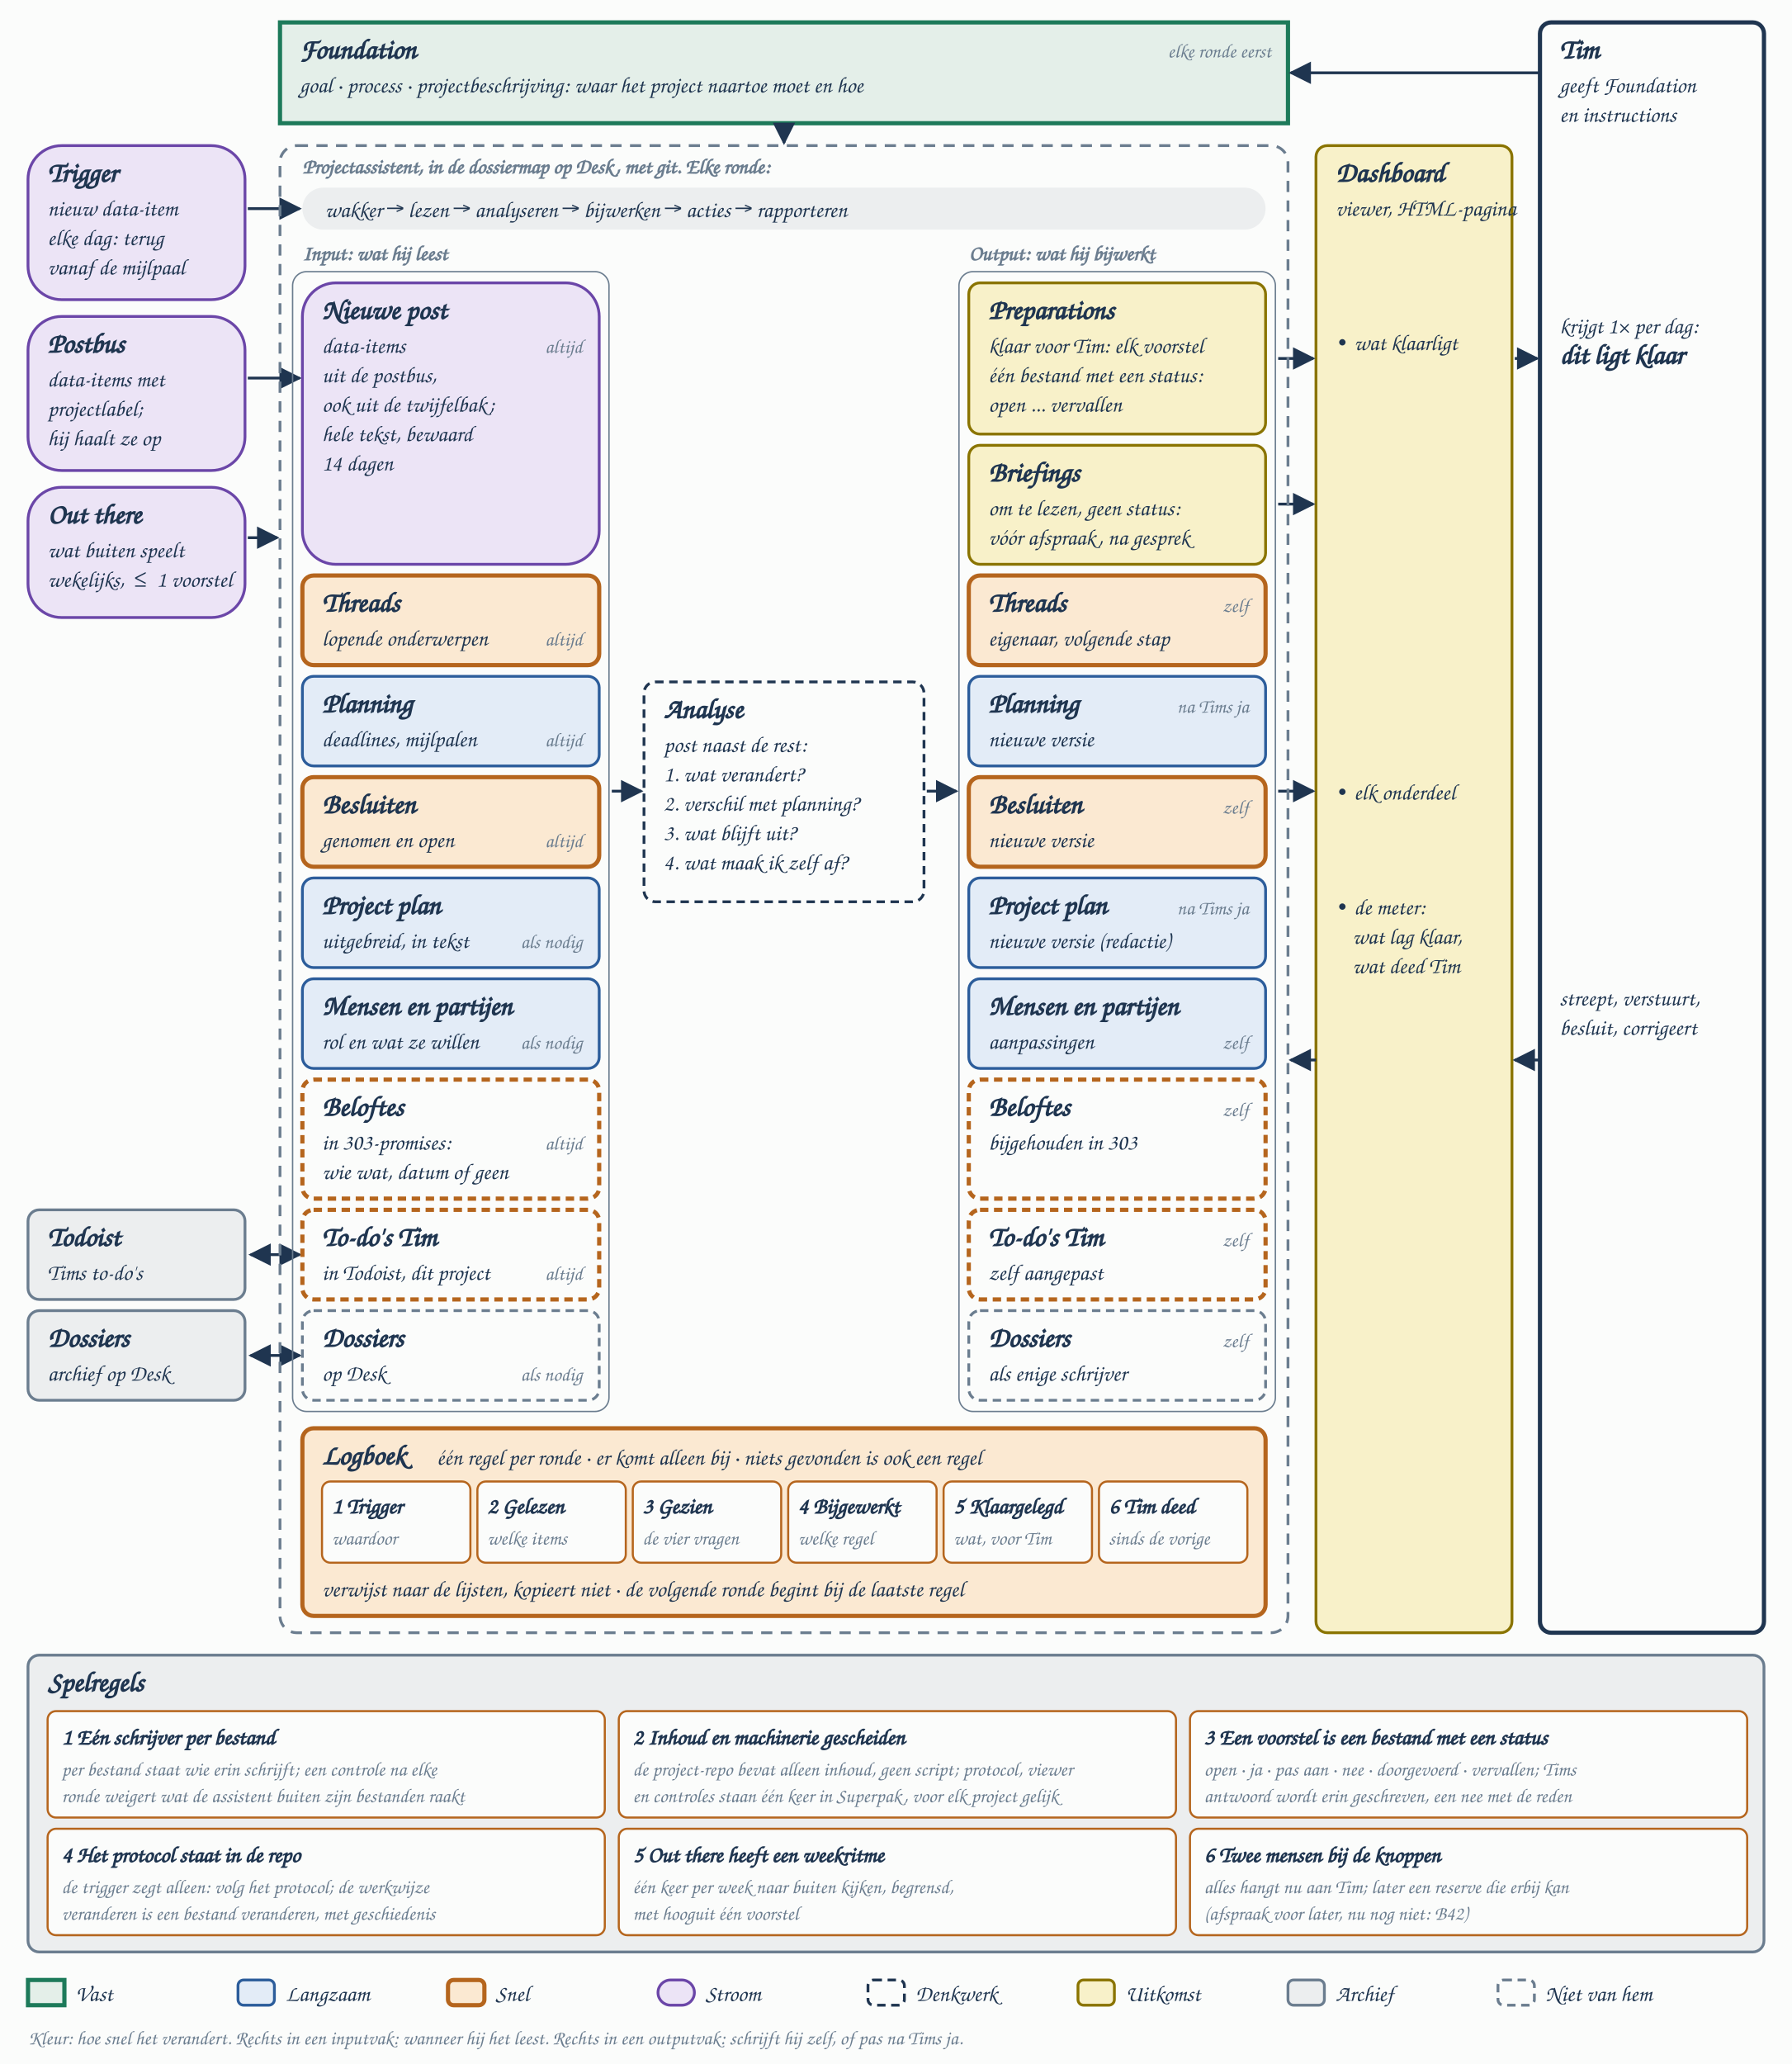
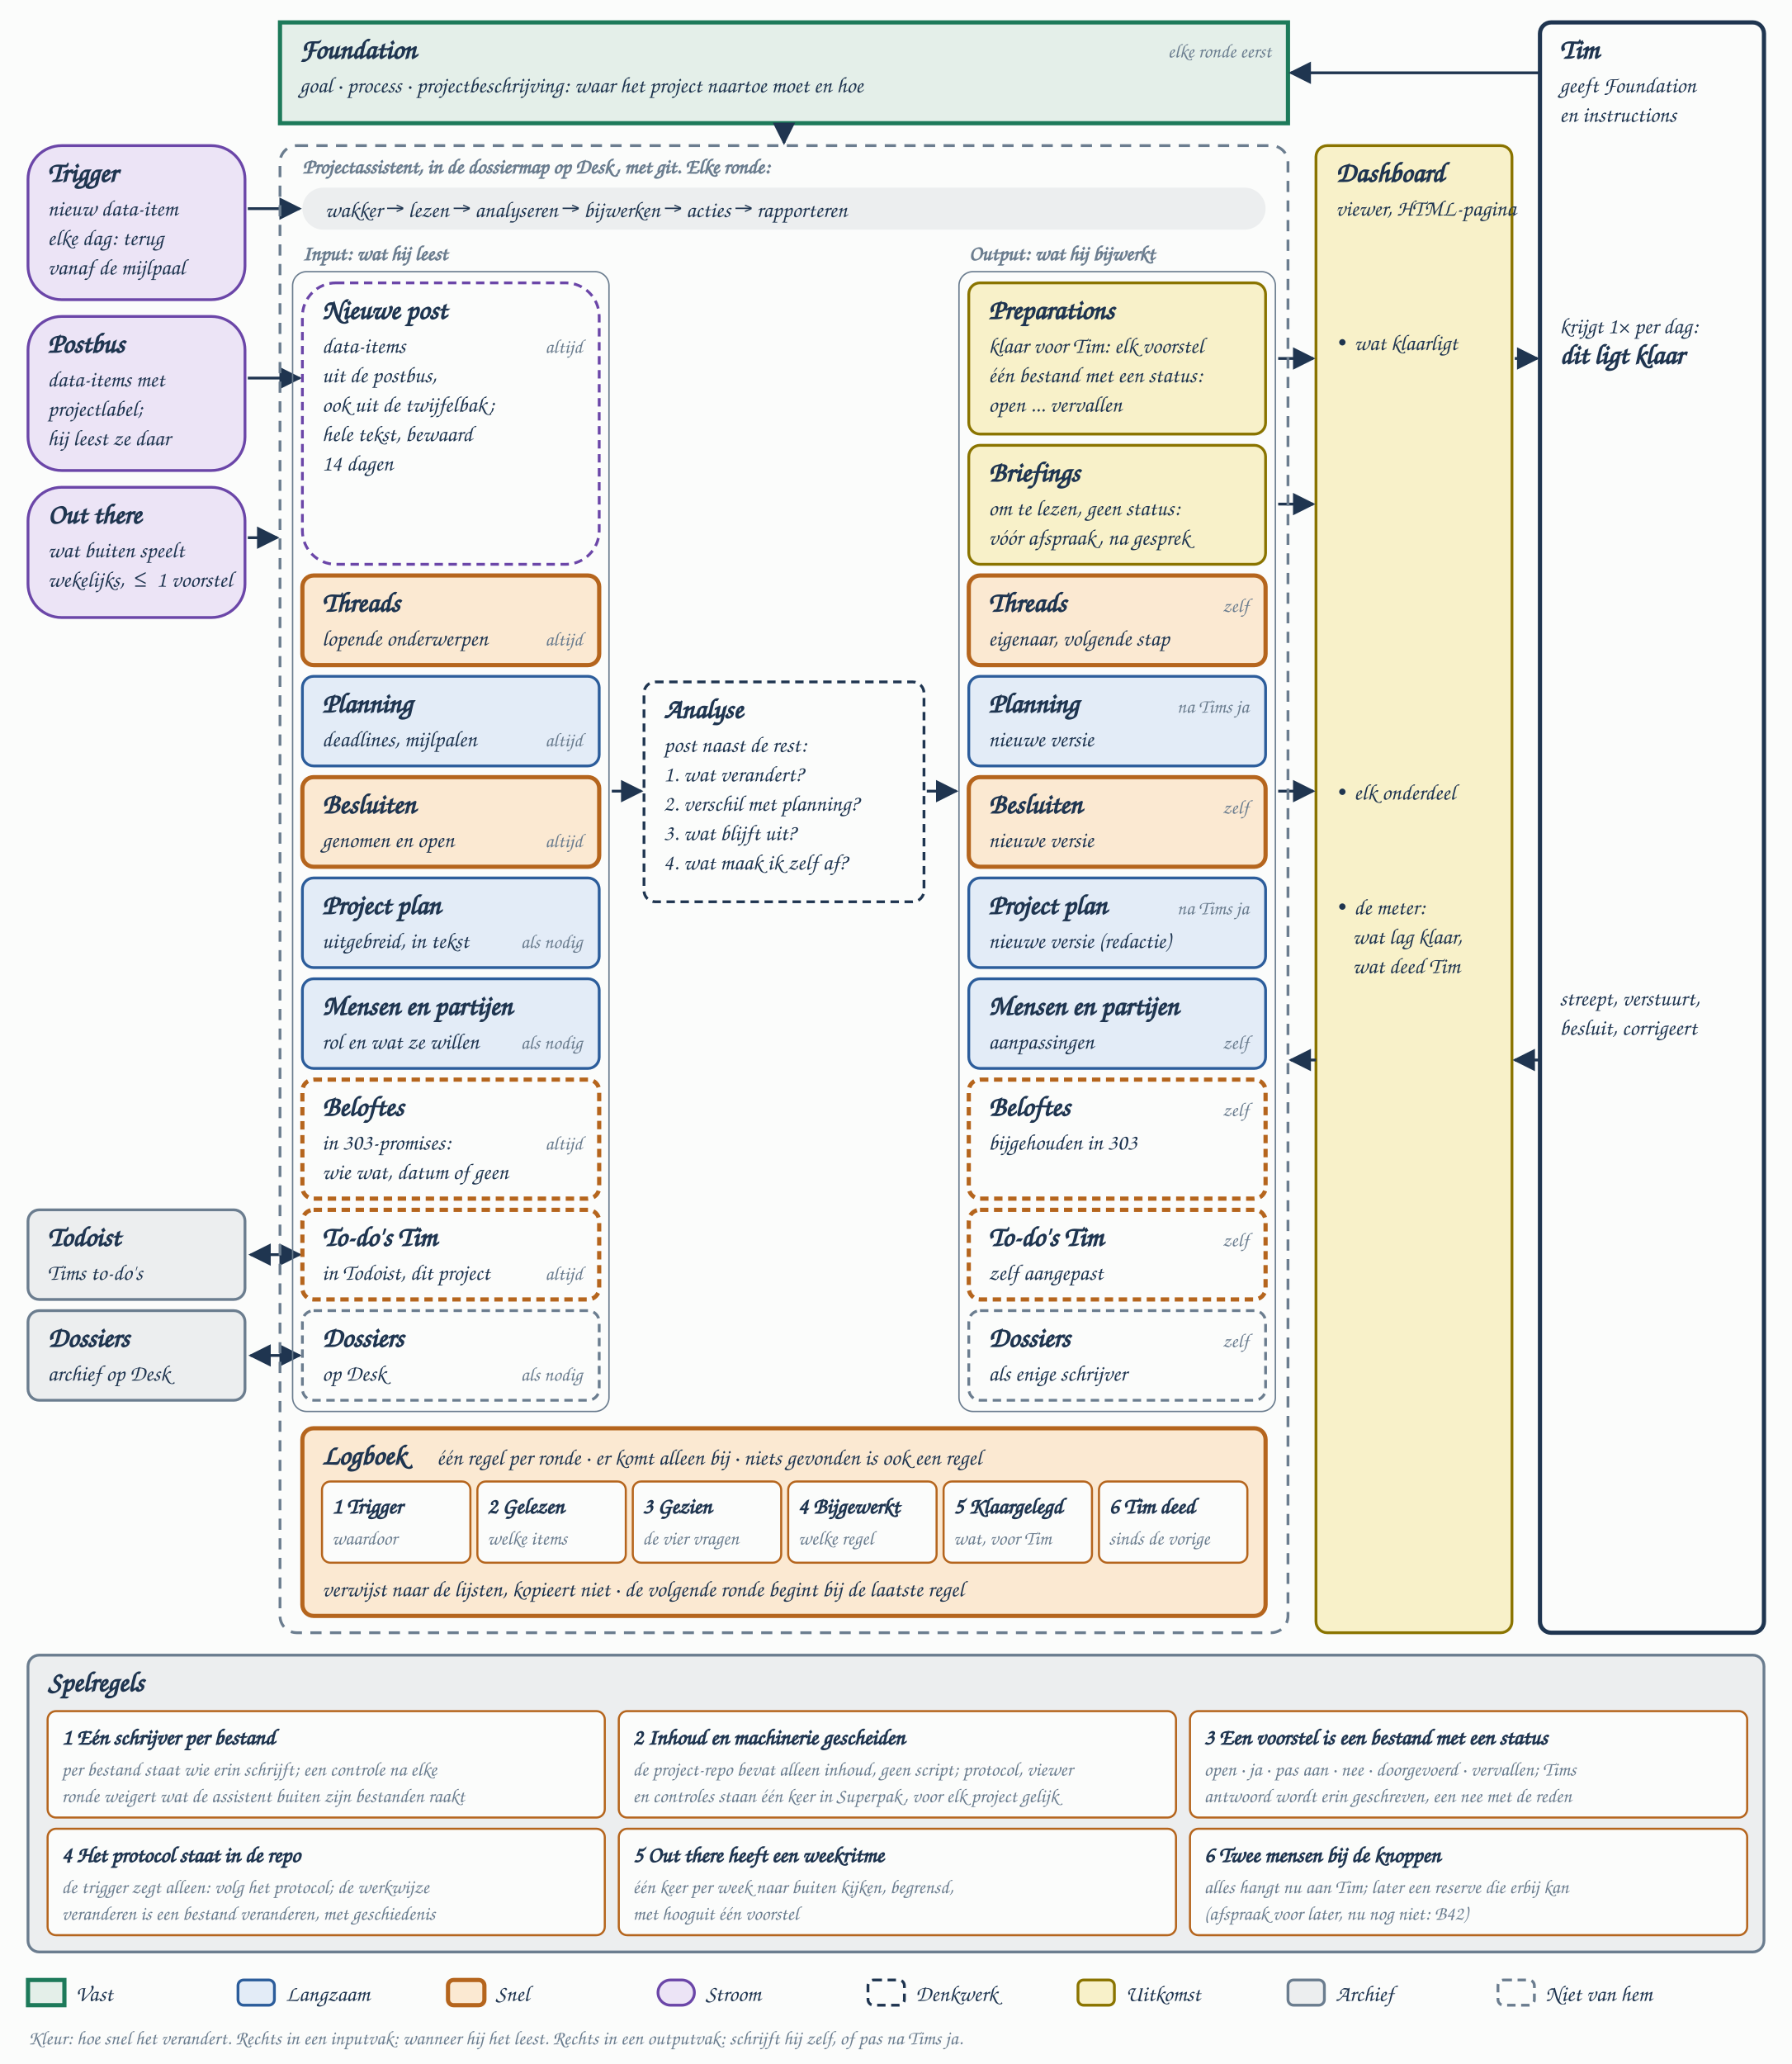
<svg xmlns="http://www.w3.org/2000/svg" width="1280" height="1474" viewBox="0 0 1280 1474" role="img" aria-label="Containertekening van de projectassistent">
  <style>text{fill:#1f3550;font-family:"Kalam","Comic Sans MS","Chalkboard SE",cursive}
.lbl{font-weight:700;font-size:20px}.sm{font-size:16px}.xs{font-size:14px;fill:#6b7d8f}
.clbl{font-size:15px;font-weight:700;fill:#6b7d8f}
.vak{font-size:16px;font-weight:700}
.cel{fill:#fbfcfb;stroke:#b5651d;stroke-width:1.5}
.b{stroke-width:2}
.vast{fill:#e4efe9;stroke:#1d7a5a;stroke-width:3}
.slow{fill:#e3ecf7;stroke:#2c5d9b}
.fast{fill:#fbe9d2;stroke:#b5651d;stroke-width:3}
.flow{fill:#ece4f6;stroke:#6b46a8}
.think{fill:#fbfcfb;stroke:#1f3550;stroke-dasharray:6 4}
.out{fill:#f8f1c9;stroke:#8a7400}
.arch{fill:#eceeef;stroke:#6b7d8f}
.ext{fill:none;stroke-dasharray:6 4}
.tim{fill:#fbfcfb;stroke:#1f3550;stroke-width:3}
.loop{fill:#eceeef}
.group{fill:none;stroke:#6b7d8f;stroke-width:1}
.container{fill:none;stroke:#6b7d8f;stroke-width:2;stroke-dasharray:8 6}
.arrow{stroke:#1f3550;stroke-width:2;fill:none;marker-end:url(#pijl)}.both{marker-start:url(#pijl)}.tip{fill:#1f3550}</style>
  <rect width="1280" height="1474" fill="#fbfcfb" />
  <defs>
    <marker id="pijl" viewBox="0 0 10 10" refX="9" refY="5" markerWidth="8" markerHeight="8" orient="auto-start-reverse">
      <path d="M0,0 L10,5 L0,10 z" class="tip" />
    </marker>
  </defs>
  <rect class="b vast" x="200" y="16" width="720" height="72" rx="0" />
  <text class="lbl" x="214" y="42">Foundation</text>
  <text class="sm" x="214" y="66">goal · process · projectbeschrijving: waar het project naartoe moet en hoe</text>
  <text class="xs" text-anchor="end" x="908" y="41">elke ronde eerst</text>
  <path class="arrow" d="M560,88 L560,102" />
  <rect class="b out" x="940" y="104" width="140" height="1062" rx="8" />
  <text class="lbl" x="954" y="130">Dashboard</text>
  <text class="sm" x="954" y="154">viewer, HTML-pagina</text>
  <text class="sm" x="954" y="250">• wat klaarligt</text>
  <text class="sm" x="954" y="571">• elk onderdeel</text>
  <text class="sm" x="954" y="653">• de meter:</text>
  <text class="sm" x="966" y="674">wat lag klaar,</text>
  <text class="sm" x="966" y="695">wat deed Tim</text>
  <path class="arrow" d="M913,256 L938,256" />
  <path class="arrow" d="M913,360 L938,360" />
  <path class="arrow" d="M913,565 L938,565" />
  <rect class="b tim" x="1100" y="16" width="160" height="1150" rx="8" />
  <text class="lbl" x="1114" y="42">Tim</text>
  <text class="sm" x="1114" y="66">geeft Foundation</text>
  <text class="sm" x="1114" y="87">en instructions</text>
  <path class="arrow" d="M1100,52 L922,52" />
  <text class="sm" x="1114" y="238">krijgt 1× per dag:</text>
  <text class="lbl" x="1114" y="260">dit ligt klaar</text>
  <path class="arrow" d="M1082,256 L1098,256" />
  <text class="sm" x="1114" y="718">streept, verstuurt,</text>
  <text class="sm" x="1114" y="739">besluit, corrigeert</text>
  <path class="arrow" d="M1100,757 L1082,757" />
  <path class="arrow" d="M940,757 L922,757" />
  <rect class="b flow" x="20" y="104" width="155" height="110" rx="24" />
  <text class="lbl" x="34" y="130">Trigger</text>
  <text class="sm" x="34" y="154">nieuw data-item</text>
  <text class="sm" x="34" y="175">elke dag: terug</text>
  <text class="sm" x="34" y="196">vanaf de mijlpaal</text>
  <path class="arrow" d="M177,149 L214,149" />
  <rect class="b flow" x="20" y="226" width="155" height="110" rx="24" />
  <text class="lbl" x="34" y="252">Postbus</text>
  <text class="sm" x="34" y="276">data-items met</text>
  <text class="sm" x="34" y="297">projectlabel;</text>
-   <text class="sm" x="34" y="318">hij haalt ze op</text>
+   <text class="sm" x="34" y="318">hij leest ze daar</text>
  <path class="arrow" d="M177,270 L214,270" />
  <rect class="b flow" x="20" y="348" width="155" height="93" rx="24" />
  <text class="lbl" x="34" y="374">Out there</text>
  <text class="sm" x="34" y="398">wat buiten speelt</text>
  <text class="sm" x="34" y="419">wekelijks, ≤ 1 voorstel</text>
  <path class="arrow" d="M177,384 L198,384" />
  <rect class="b arch" x="20" y="864" width="155" height="64" rx="8" />
  <text class="lbl" x="34" y="890">Todoist</text>
  <text class="sm" x="34" y="914">Tims to-do's</text>
  <path class="arrow both" d="M179,896 L214,896" />
  <rect class="b arch" x="20" y="936" width="155" height="64" rx="8" />
  <text class="lbl" x="34" y="962">Dossiers</text>
  <text class="sm" x="34" y="986">archief op Desk</text>
  <path class="arrow both" d="M179,968 L214,968" />
  <rect class="container" x="200" y="104" width="720" height="1062" rx="12" />
  <text class="clbl" x="216" y="124">Projectassistent, in de dossiermap op Desk, met git. Elke ronde:</text>
  <rect class="loop" x="216" y="134" width="688" height="30" rx="15" />
  <text class="sm" x="232" y="155">wakker → lezen → analyseren → bijwerken → acties → rapporteren</text>
  <text class="clbl" x="216" y="186">Input: wat hij leest</text>
  <text class="clbl" x="692" y="186">Output: wat hij bijwerkt</text>
  <rect class="group" x="209" y="194" width="226" height="814" rx="10" />
  <rect class="group" x="685" y="194" width="226" height="814" rx="10" />
  <rect class="b fast" x="216" y="411" width="212" height="64" rx="8" />
  <text class="lbl" x="230" y="437">Threads</text>
  <text class="sm" x="230" y="461">lopende onderwerpen</text>
  <text class="xs" text-anchor="end" x="416" y="461">altijd</text>
  <rect class="b fast" x="692" y="411" width="212" height="64" rx="8" />
  <text class="lbl" x="706" y="437">Threads</text>
  <text class="xs" text-anchor="end" x="892" y="437">zelf</text>
  <text class="sm" x="706" y="461">eigenaar, volgende stap</text>
  <rect class="b slow" x="216" y="483" width="212" height="64" rx="8" />
  <text class="lbl" x="230" y="509">Planning</text>
  <text class="sm" x="230" y="533">deadlines, mijlpalen</text>
  <text class="xs" text-anchor="end" x="416" y="533">altijd</text>
  <rect class="b slow" x="692" y="483" width="212" height="64" rx="8" />
  <text class="lbl" x="706" y="509">Planning</text>
  <text class="xs" text-anchor="end" x="892" y="509">na Tims ja</text>
  <text class="sm" x="706" y="533">nieuwe versie</text>
  <rect class="b fast" x="216" y="555" width="212" height="64" rx="8" />
  <text class="lbl" x="230" y="581">Besluiten</text>
  <text class="sm" x="230" y="605">genomen en open</text>
  <text class="xs" text-anchor="end" x="416" y="605">altijd</text>
  <rect class="b fast" x="692" y="555" width="212" height="64" rx="8" />
  <text class="lbl" x="706" y="581">Besluiten</text>
  <text class="xs" text-anchor="end" x="892" y="581">zelf</text>
  <text class="sm" x="706" y="605">nieuwe versie</text>
  <rect class="b slow" x="216" y="627" width="212" height="64" rx="8" />
  <text class="lbl" x="230" y="653">Project plan</text>
  <text class="sm" x="230" y="677">uitgebreid, in tekst</text>
  <text class="xs" text-anchor="end" x="416" y="677">als nodig</text>
  <rect class="b slow" x="692" y="627" width="212" height="64" rx="8" />
  <text class="lbl" x="706" y="653">Project plan</text>
  <text class="xs" text-anchor="end" x="892" y="653">na Tims ja</text>
  <text class="sm" x="706" y="677">nieuwe versie (redactie)</text>
  <rect class="b slow" x="216" y="699" width="212" height="64" rx="8" />
  <text class="lbl" x="230" y="725">Mensen en partijen</text>
  <text class="sm" x="230" y="749">rol en wat ze willen</text>
  <text class="xs" text-anchor="end" x="416" y="749">als nodig</text>
  <rect class="b slow" x="692" y="699" width="212" height="64" rx="8" />
  <text class="lbl" x="706" y="725">Mensen en partijen</text>
  <text class="xs" text-anchor="end" x="892" y="749">zelf</text>
  <text class="sm" x="706" y="749">aanpassingen</text>
  <rect class="b fast ext" x="216" y="771" width="212" height="85" rx="8" />
  <text class="lbl" x="230" y="797">Beloftes</text>
  <text class="sm" x="230" y="821">in 303-promises:</text>
  <text class="sm" x="230" y="842">wie wat, datum of geen</text>
  <text class="xs" text-anchor="end" x="416" y="821">altijd</text>
  <rect class="b fast ext" x="692" y="771" width="212" height="85" rx="8" />
  <text class="lbl" x="706" y="797">Beloftes</text>
  <text class="xs" text-anchor="end" x="892" y="797">zelf</text>
  <text class="sm" x="706" y="821">bijgehouden in 303</text>
  <rect class="b fast ext" x="216" y="864" width="212" height="64" rx="8" />
  <text class="lbl" x="230" y="890">To-do's Tim</text>
  <text class="sm" x="230" y="914">in Todoist, dit project</text>
  <text class="xs" text-anchor="end" x="416" y="914">altijd</text>
  <rect class="b fast ext" x="692" y="864" width="212" height="64" rx="8" />
  <text class="lbl" x="706" y="890">To-do's Tim</text>
  <text class="xs" text-anchor="end" x="892" y="890">zelf</text>
  <text class="sm" x="706" y="914">zelf aangepast</text>
  <rect class="b arch ext" x="216" y="936" width="212" height="64" rx="8" />
  <text class="lbl" x="230" y="962">Dossiers</text>
  <text class="sm" x="230" y="986">op Desk</text>
  <text class="xs" text-anchor="end" x="416" y="986">als nodig</text>
  <rect class="b arch ext" x="692" y="936" width="212" height="64" rx="8" />
  <text class="lbl" x="706" y="962">Dossiers</text>
  <text class="xs" text-anchor="end" x="892" y="962">zelf</text>
  <text class="sm" x="706" y="986">als enige schrijver</text>
-   <rect class="b flow" x="216" y="202" width="212" height="201" rx="24" />
+   <rect class="b flow ext" x="216" y="202" width="212" height="201" rx="24" />
  <text class="lbl" x="230" y="228">Nieuwe post</text>
  <text class="sm" x="230" y="252">data-items</text>
  <text class="sm" x="230" y="273">uit de postbus,</text>
  <text class="sm" x="230" y="294">ook uit de twijfelbak;</text>
  <text class="sm" x="230" y="315">hele tekst, bewaard</text>
  <text class="sm" x="230" y="336">14 dagen</text>
  <text class="xs" text-anchor="end" x="416" y="252">altijd</text>
  <rect class="b out" x="692" y="202" width="212" height="108" rx="8" />
  <text class="lbl" x="706" y="228">Preparations</text>
  <text class="sm" x="706" y="252">klaar voor Tim: elk voorstel</text>
  <text class="sm" x="706" y="273">één bestand met een status:</text>
  <text class="sm" x="706" y="294">open ... vervallen</text>
  <rect class="b out" x="692" y="318" width="212" height="85" rx="8" />
  <text class="lbl" x="706" y="344">Briefings</text>
  <text class="sm" x="706" y="368">om te lezen, geen status:</text>
  <text class="sm" x="706" y="389">vóór afspraak, na gesprek</text>
  <rect class="b think" x="460" y="487" width="200" height="157" rx="8" />
  <text class="lbl" x="474" y="513">Analyse</text>
  <text class="sm" x="474" y="537">post naast de rest:</text>
  <text class="sm" x="474" y="558">1. wat verandert?</text>
  <text class="sm" x="474" y="579">2. verschil met planning?</text>
  <text class="sm" x="474" y="600">3. wat blijft uit?</text>
  <text class="sm" x="474" y="621">4. wat maak ik zelf af?</text>
  <path class="arrow" d="M437,565 L458,565" />
  <path class="arrow" d="M662,565 L683,565" />
  <rect class="b fast" x="216" y="1020" width="688" height="134" rx="8" />
  <text class="lbl" x="230" y="1046">Logboek</text>
  <text class="sm" x="312" y="1046">één regel per ronde · er komt alleen bij · niets gevonden is ook een regel</text>
  <rect class="cel" x="230" y="1058" width="106" height="58" rx="6" />
  <text class="vak" x="237" y="1081">1 Trigger</text>
  <text class="xs" x="237" y="1103">waardoor</text>
  <rect class="cel" x="341" y="1058" width="106" height="58" rx="6" />
  <text class="vak" x="348" y="1081">2 Gelezen</text>
  <text class="xs" x="348" y="1103">welke items</text>
  <rect class="cel" x="452" y="1058" width="106" height="58" rx="6" />
  <text class="vak" x="459" y="1081">3 Gezien</text>
  <text class="xs" x="459" y="1103">de vier vragen</text>
  <rect class="cel" x="563" y="1058" width="106" height="58" rx="6" />
  <text class="vak" x="570" y="1081">4 Bijgewerkt</text>
  <text class="xs" x="570" y="1103">welke regel</text>
  <rect class="cel" x="674" y="1058" width="106" height="58" rx="6" />
  <text class="vak" x="681" y="1081">5 Klaargelegd</text>
  <text class="xs" x="681" y="1103">wat, voor Tim</text>
  <rect class="cel" x="785" y="1058" width="106" height="58" rx="6" />
  <text class="vak" x="792" y="1081">6 Tim deed</text>
  <text class="xs" x="792" y="1103">sinds de vorige</text>
  <text class="sm" x="230" y="1140">verwijst naar de lijsten, kopieert niet · de volgende ronde begint bij de laatste regel</text>
  <rect class="b arch" x="20" y="1182" width="1240" height="212" rx="8" />
  <text class="lbl" x="34" y="1208">Spelregels</text>
  <rect class="cel" x="34" y="1222" width="398" height="76" rx="6" />
  <text class="vak" x="44" y="1246">1 Eén schrijver per bestand</text>
  <text class="xs" x="44" y="1268">per bestand staat wie erin schrijft; een controle na elke</text>
  <text class="xs" x="44" y="1287">ronde weigert wat de assistent buiten zijn bestanden raakt</text>
  <rect class="cel" x="442" y="1222" width="398" height="76" rx="6" />
  <text class="vak" x="452" y="1246">2 Inhoud en machinerie gescheiden</text>
  <text class="xs" x="452" y="1268">de project-repo bevat alleen inhoud, geen script; protocol, viewer</text>
  <text class="xs" x="452" y="1287">en controles staan één keer in Superpak, voor elk project gelijk</text>
  <rect class="cel" x="850" y="1222" width="398" height="76" rx="6" />
  <text class="vak" x="860" y="1246">3 Een voorstel is een bestand met een status</text>
  <text class="xs" x="860" y="1268">open · ja · pas aan · nee · doorgevoerd · vervallen; Tims</text>
  <text class="xs" x="860" y="1287">antwoord wordt erin geschreven, een nee met de reden</text>
  <rect class="cel" x="34" y="1306" width="398" height="76" rx="6" />
  <text class="vak" x="44" y="1330">4 Het protocol staat in de repo</text>
  <text class="xs" x="44" y="1352">de trigger zegt alleen: volg het protocol; de werkwijze</text>
  <text class="xs" x="44" y="1371">veranderen is een bestand veranderen, met geschiedenis</text>
  <rect class="cel" x="442" y="1306" width="398" height="76" rx="6" />
  <text class="vak" x="452" y="1330">5 Out there heeft een weekritme</text>
  <text class="xs" x="452" y="1352">één keer per week naar buiten kijken, begrensd,</text>
  <text class="xs" x="452" y="1371">met hooguit één voorstel</text>
  <rect class="cel" x="850" y="1306" width="398" height="76" rx="6" />
  <text class="vak" x="860" y="1330">6 Twee mensen bij de knoppen</text>
  <text class="xs" x="860" y="1352">alles hangt nu aan Tim; later een reserve die erbij kan</text>
  <text class="xs" x="860" y="1371">(afspraak voor later, nu nog niet: B42)</text>
  <rect class="b vast" x="20" y="1414" width="26" height="18" rx="0" />
  <text class="sm" x="54" y="1429">Vast</text>
  <rect class="b slow" x="170" y="1414" width="26" height="18" rx="4" />
  <text class="sm" x="204" y="1429">Langzaam</text>
  <rect class="b fast" x="320" y="1414" width="26" height="18" rx="4" />
  <text class="sm" x="354" y="1429">Snel</text>
  <rect class="b flow" x="470" y="1414" width="26" height="18" rx="9" />
  <text class="sm" x="504" y="1429">Stroom</text>
  <rect class="b think" x="620" y="1414" width="26" height="18" rx="4" />
  <text class="sm" x="654" y="1429">Denkwerk</text>
  <rect class="b out" x="770" y="1414" width="26" height="18" rx="4" />
  <text class="sm" x="804" y="1429">Uitkomst</text>
  <rect class="b arch" x="920" y="1414" width="26" height="18" rx="4" />
  <text class="sm" x="954" y="1429">Archief</text>
  <rect class="b arch ext" x="1070" y="1414" width="26" height="18" rx="4" />
  <text class="sm" x="1104" y="1429">Niet van hem</text>
  <text class="xs" x="20" y="1460">Kleur: hoe snel het verandert. Rechts in een inputvak: wanneer hij het leest. Rechts in een outputvak: schrijft hij zelf, of pas na Tims ja.</text>
</svg>
